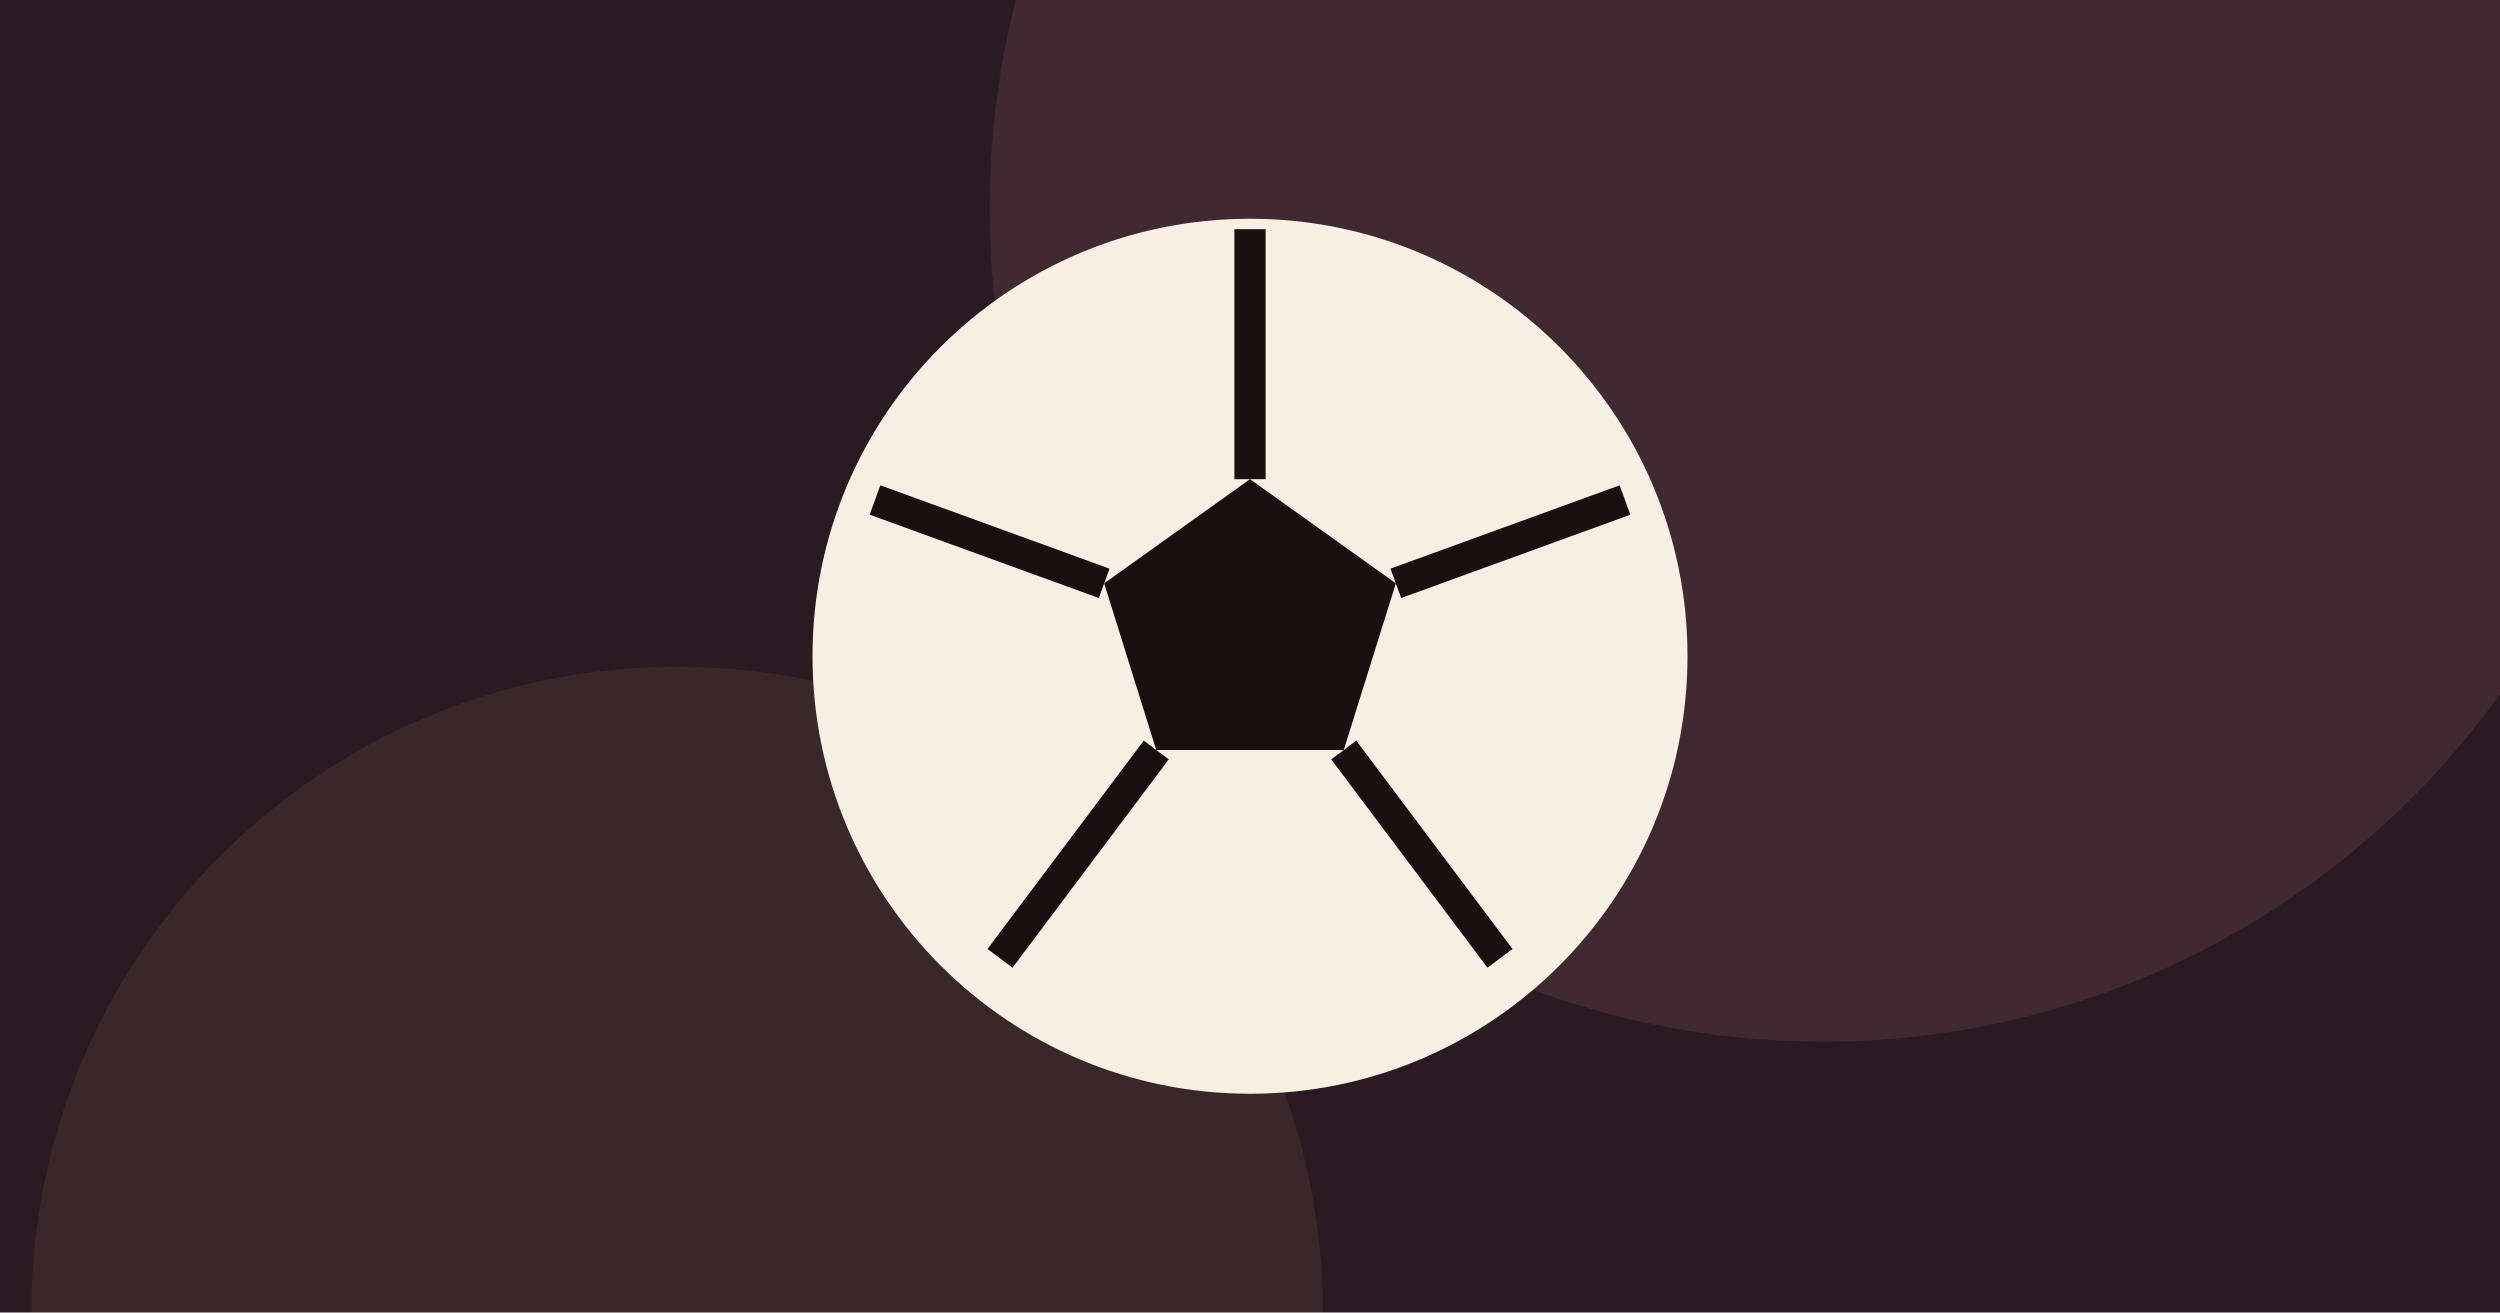
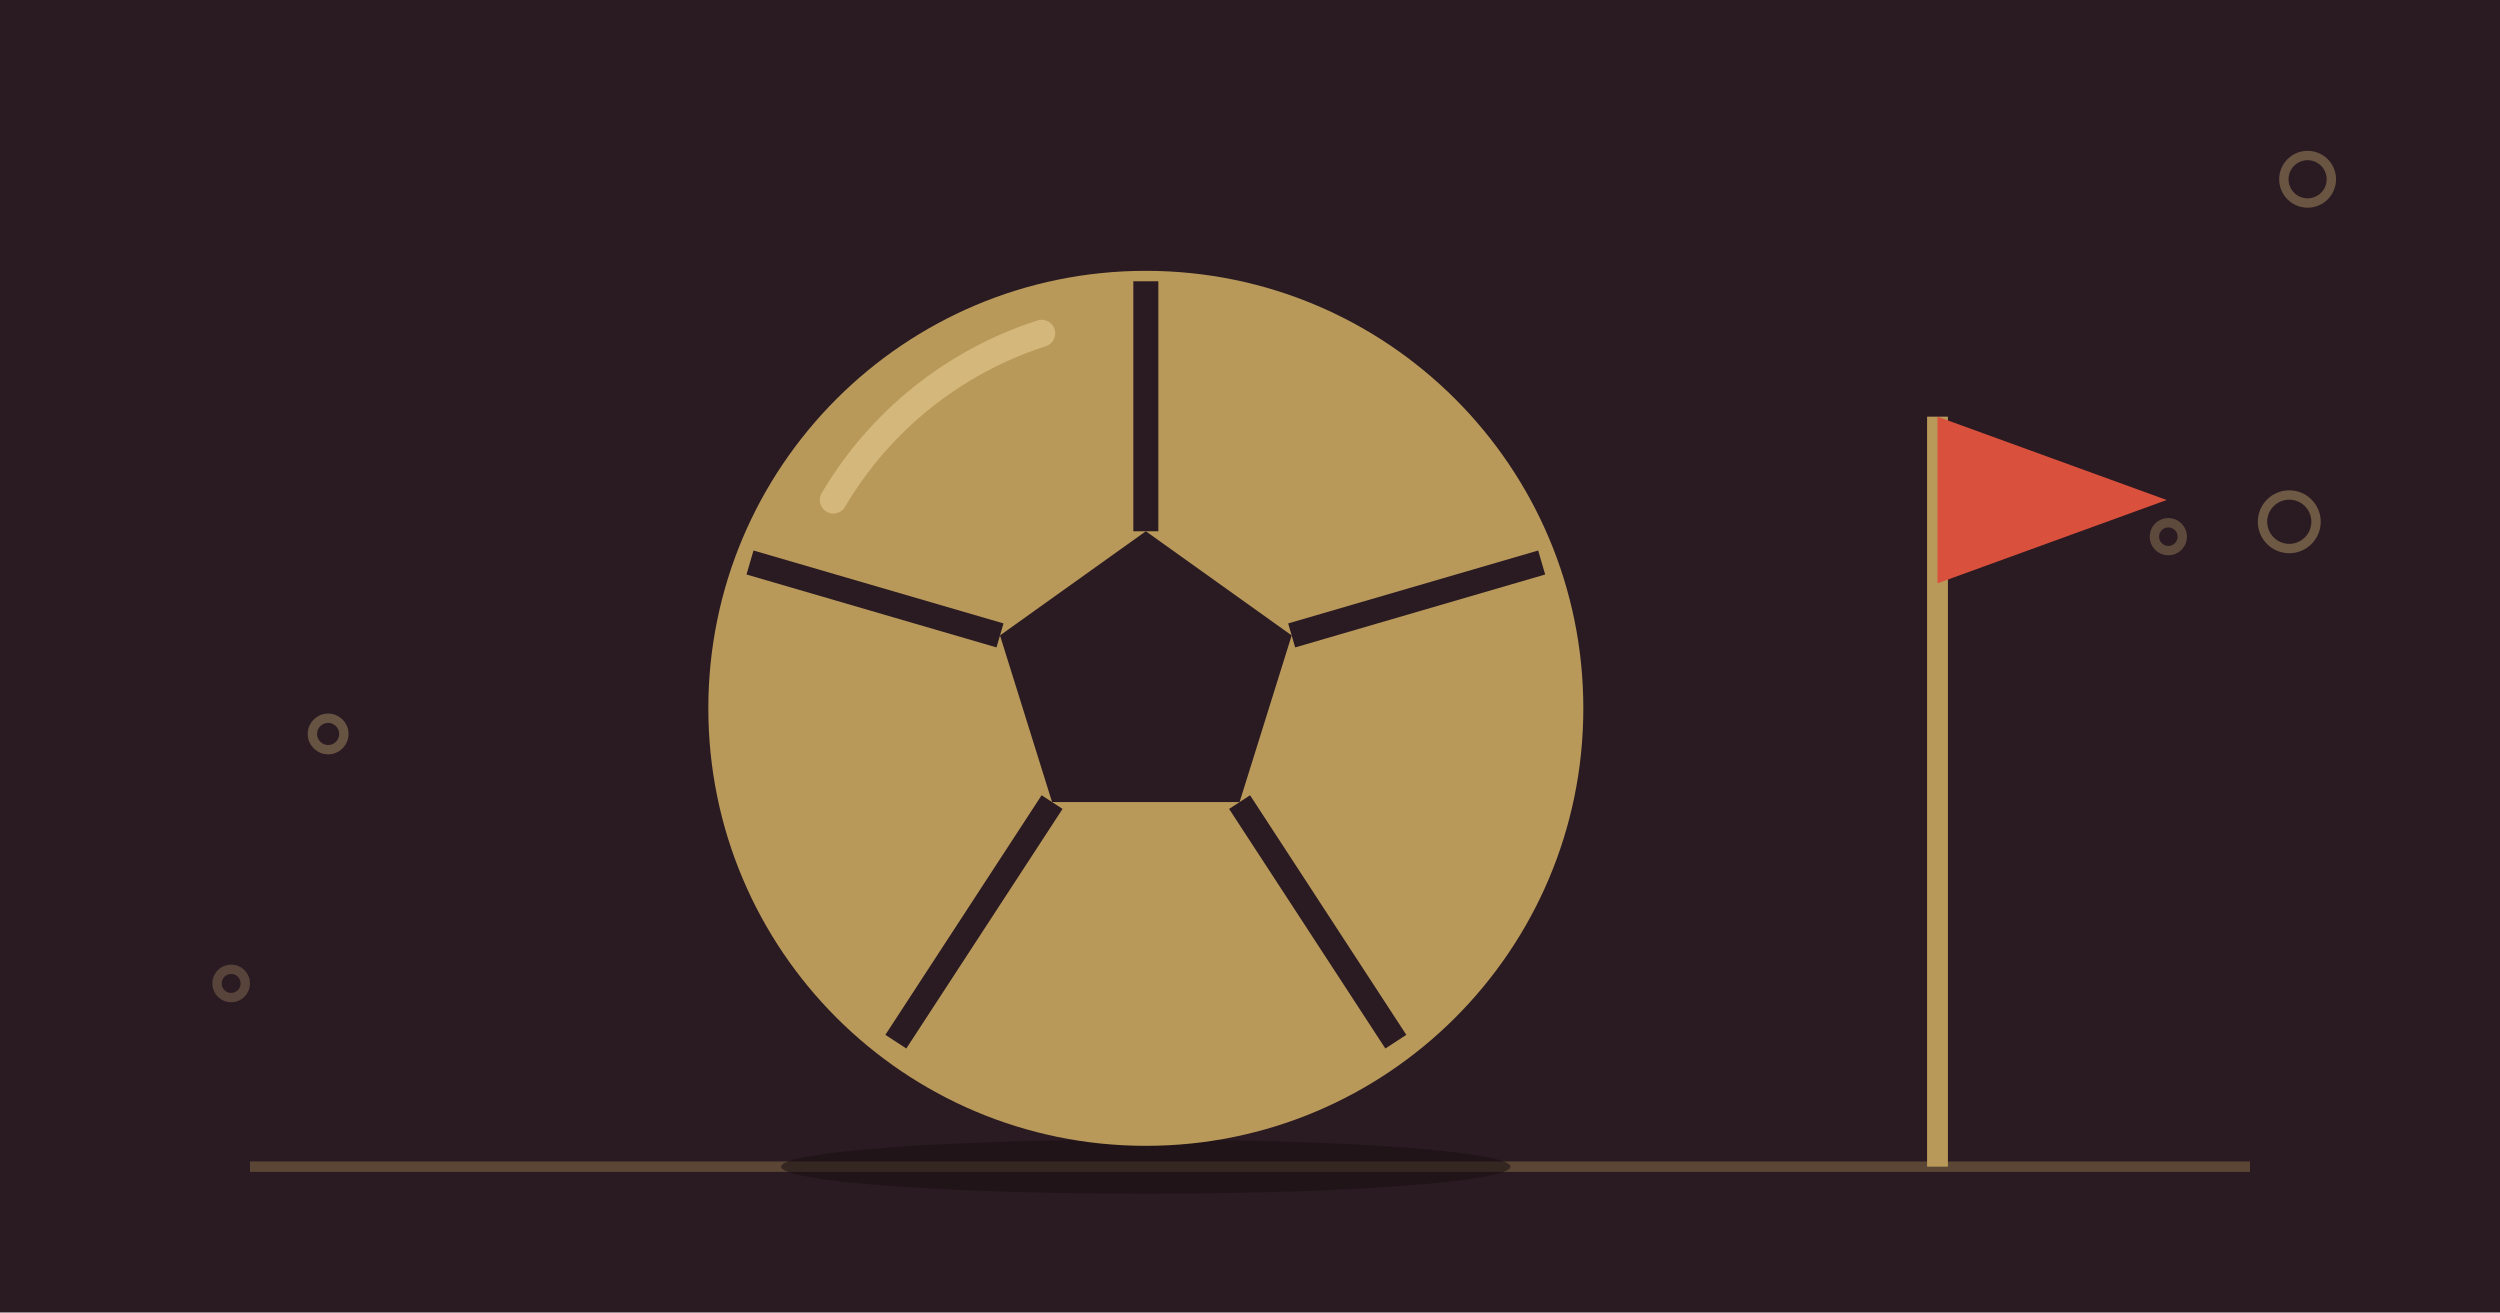
<svg xmlns="http://www.w3.org/2000/svg" viewBox="0 0 240 126" width="240" height="126">
  <rect width="240" height="126" fill="#2A1A22" />
-   <circle cx="175" cy="20" r="80" fill="#C98B8F" opacity=".14" />
-   <circle cx="65" cy="126" r="62" fill="#E4C47F" opacity=".08" />
-   <circle cx="120" cy="63" r="42" fill="#F7EFE3" />
-   <polygon points="120,46 134,56 129,72 111,72 106,56" fill="#1A1012" />
-   <path d="M120 46 L120 22 M134 56 L156 48 M129 72 L144 92 M111 72 L96 92 M106 56 L84 48" stroke="#1A1012" stroke-width="3" />
+   <circle cx="22.19" cy="94.41" r="1.36" fill="none" stroke="#D4B77A" stroke-opacity="0.27" stroke-width=".9" />
+   <circle cx="31.5" cy="70.46" r="1.51" fill="none" stroke="#D4B77A" stroke-opacity="0.36" stroke-width=".9" />
+   <circle cx="221.53" cy="17.21" r="2.28" fill="none" stroke="#D4B77A" stroke-opacity="0.38" stroke-width=".9" />
+   <circle cx="219.77" cy="50.09" r="2.57" fill="none" stroke="#D4B77A" stroke-opacity="0.4" stroke-width=".9" />
+   <circle cx="208.16" cy="51.52" r="1.34" fill="none" stroke="#D4B77A" stroke-opacity="0.31" stroke-width=".9" />
+   <line x1="24" y1="112" x2="216" y2="112" stroke="#B8995A" stroke-opacity=".35" stroke-width="1" />
+   <ellipse cx="110" cy="112" rx="35" ry="2.6" fill="#1A1012" opacity=".6" />
+   <circle cx="110" cy="68" r="42" fill="#B8995A" />
+   <polygon points="110,51 124,61 119,77 101,77 96,61" fill="#2A1A22" />
+   <path d="M110 51 L110 27 M124 61 L148 54 M119 77 L134 100 M101 77 L86 100 M96 61 L72 54" stroke="#2A1A22" stroke-width="2.4" />
+   <path d="M80 48 A36 36 0 0 1 100 32" fill="none" stroke="#D4B77A" stroke-width="2.6" stroke-linecap="round" />
+   <line x1="186" y1="40" x2="186" y2="112" stroke="#B8995A" stroke-width="2" />
+   <path d="M186 40 L208 48 L186 56 Z" fill="#D9503C" />
</svg>
